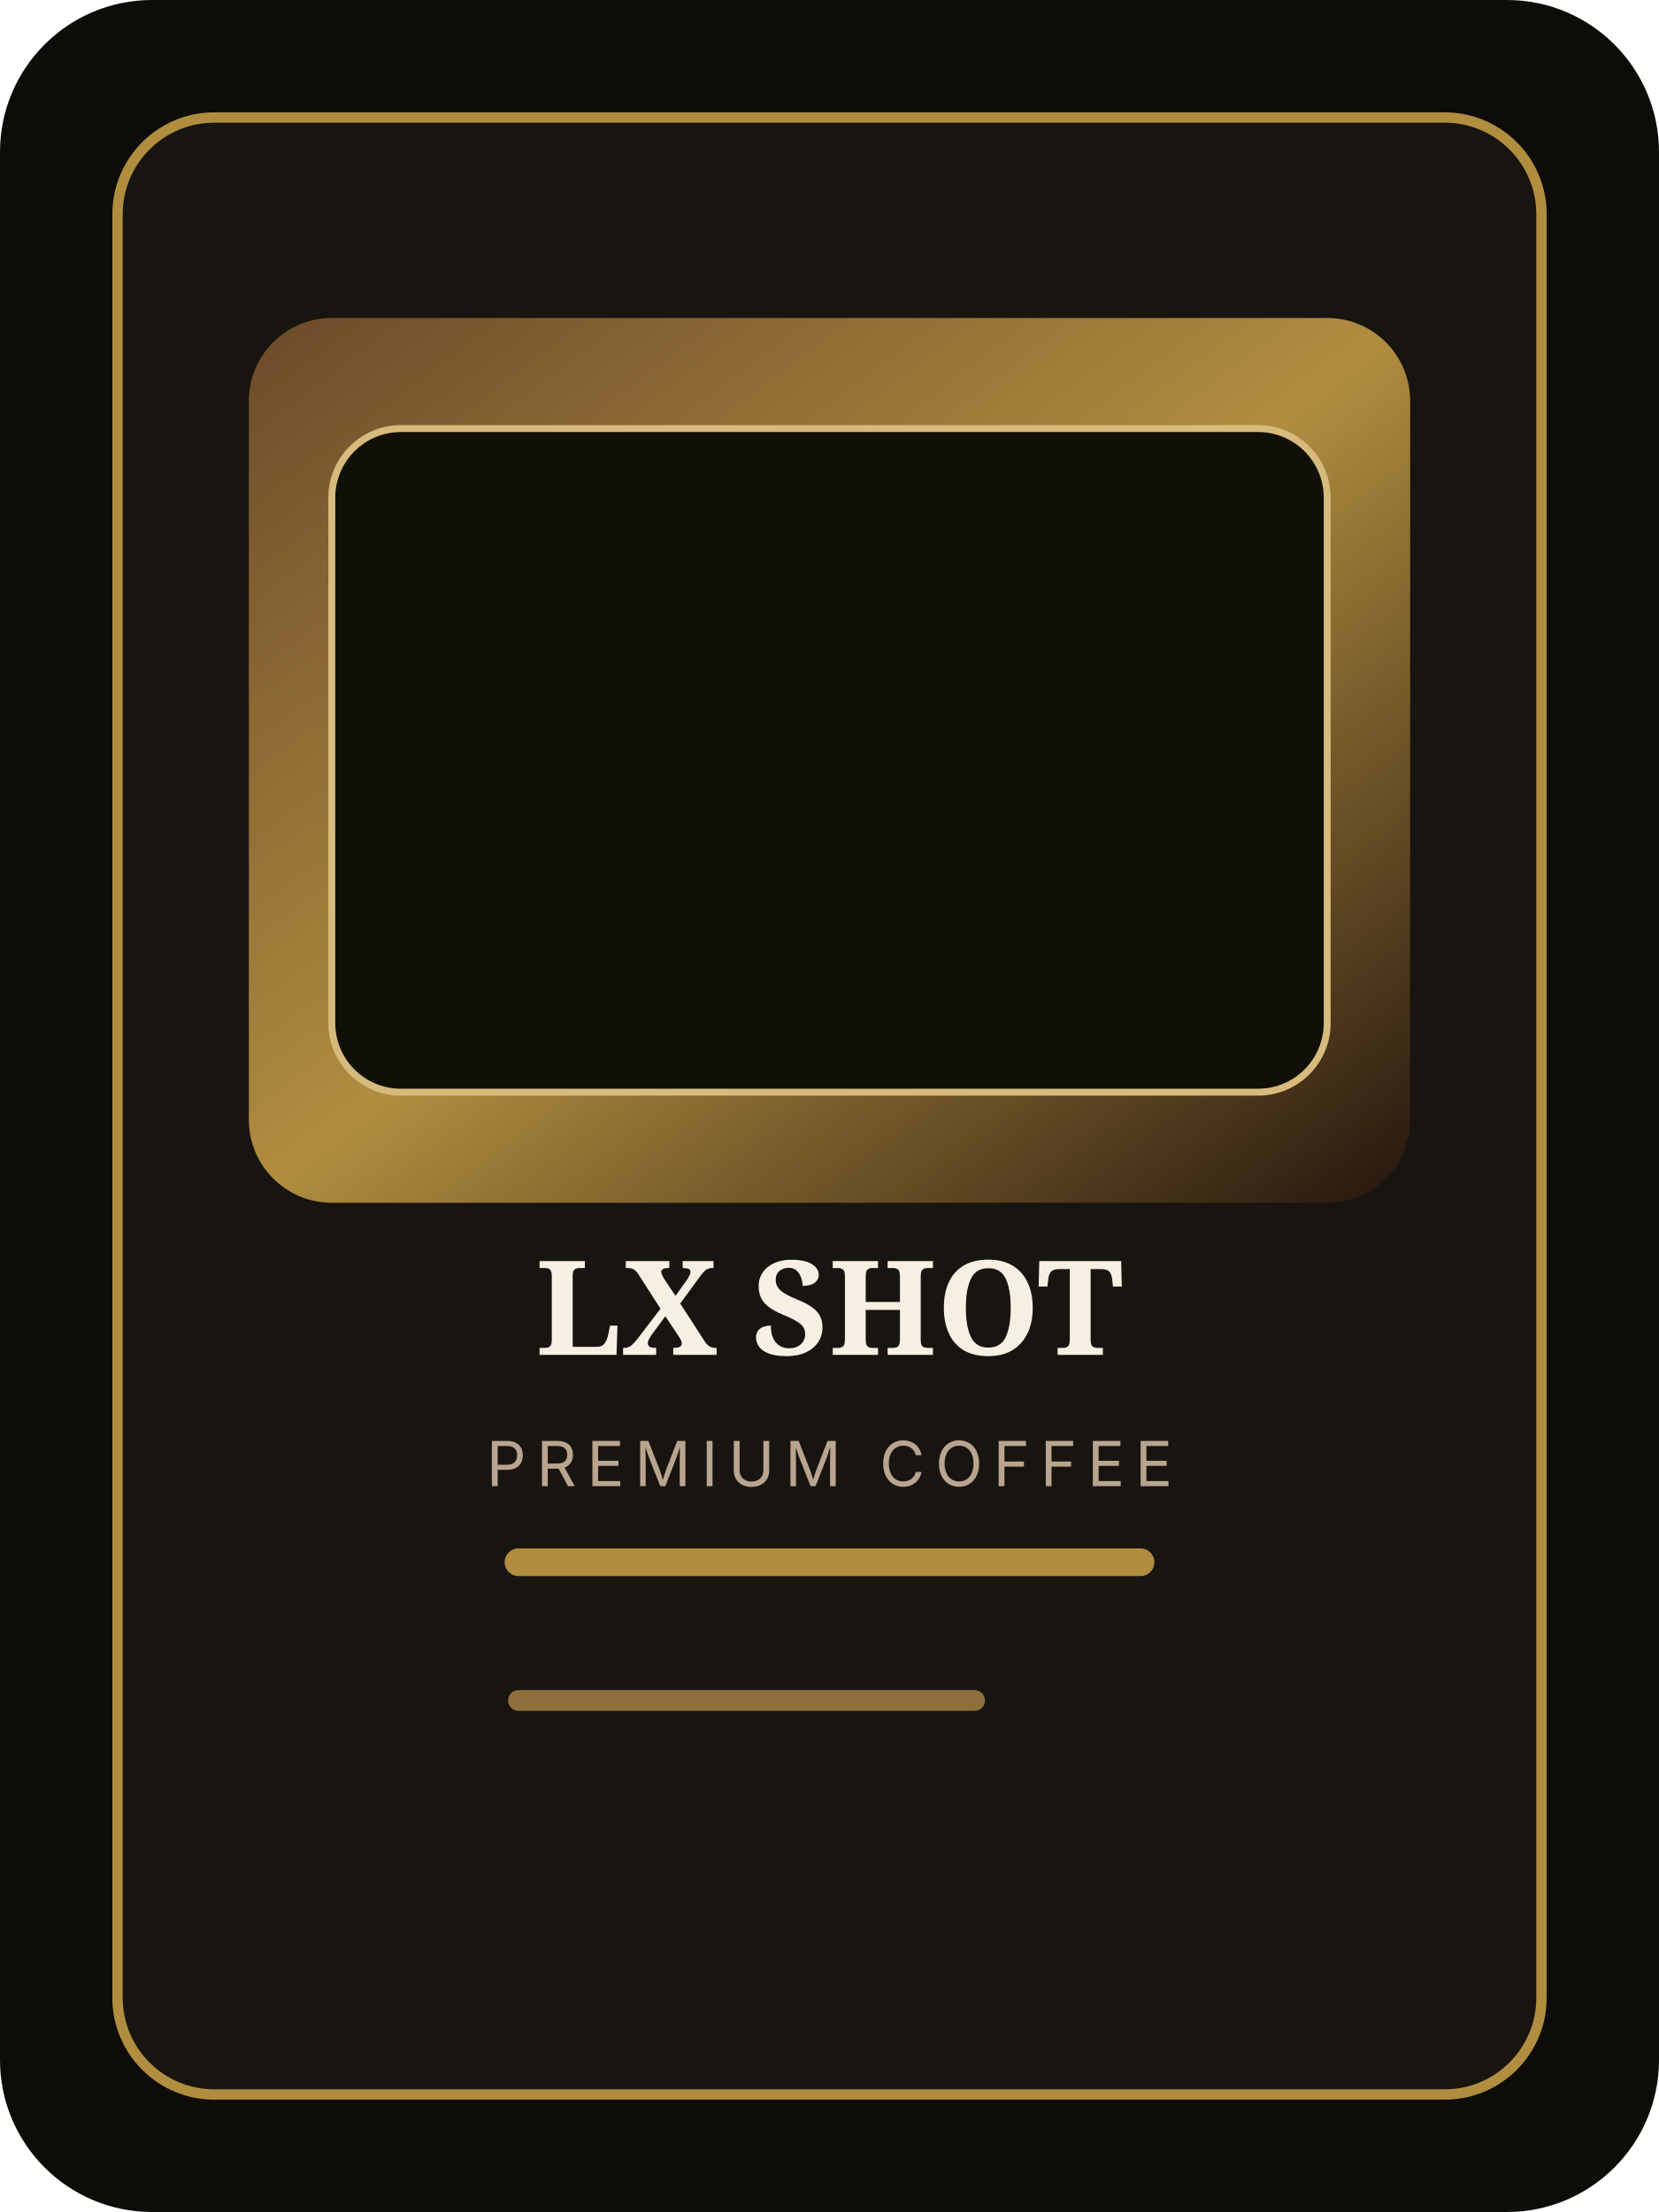
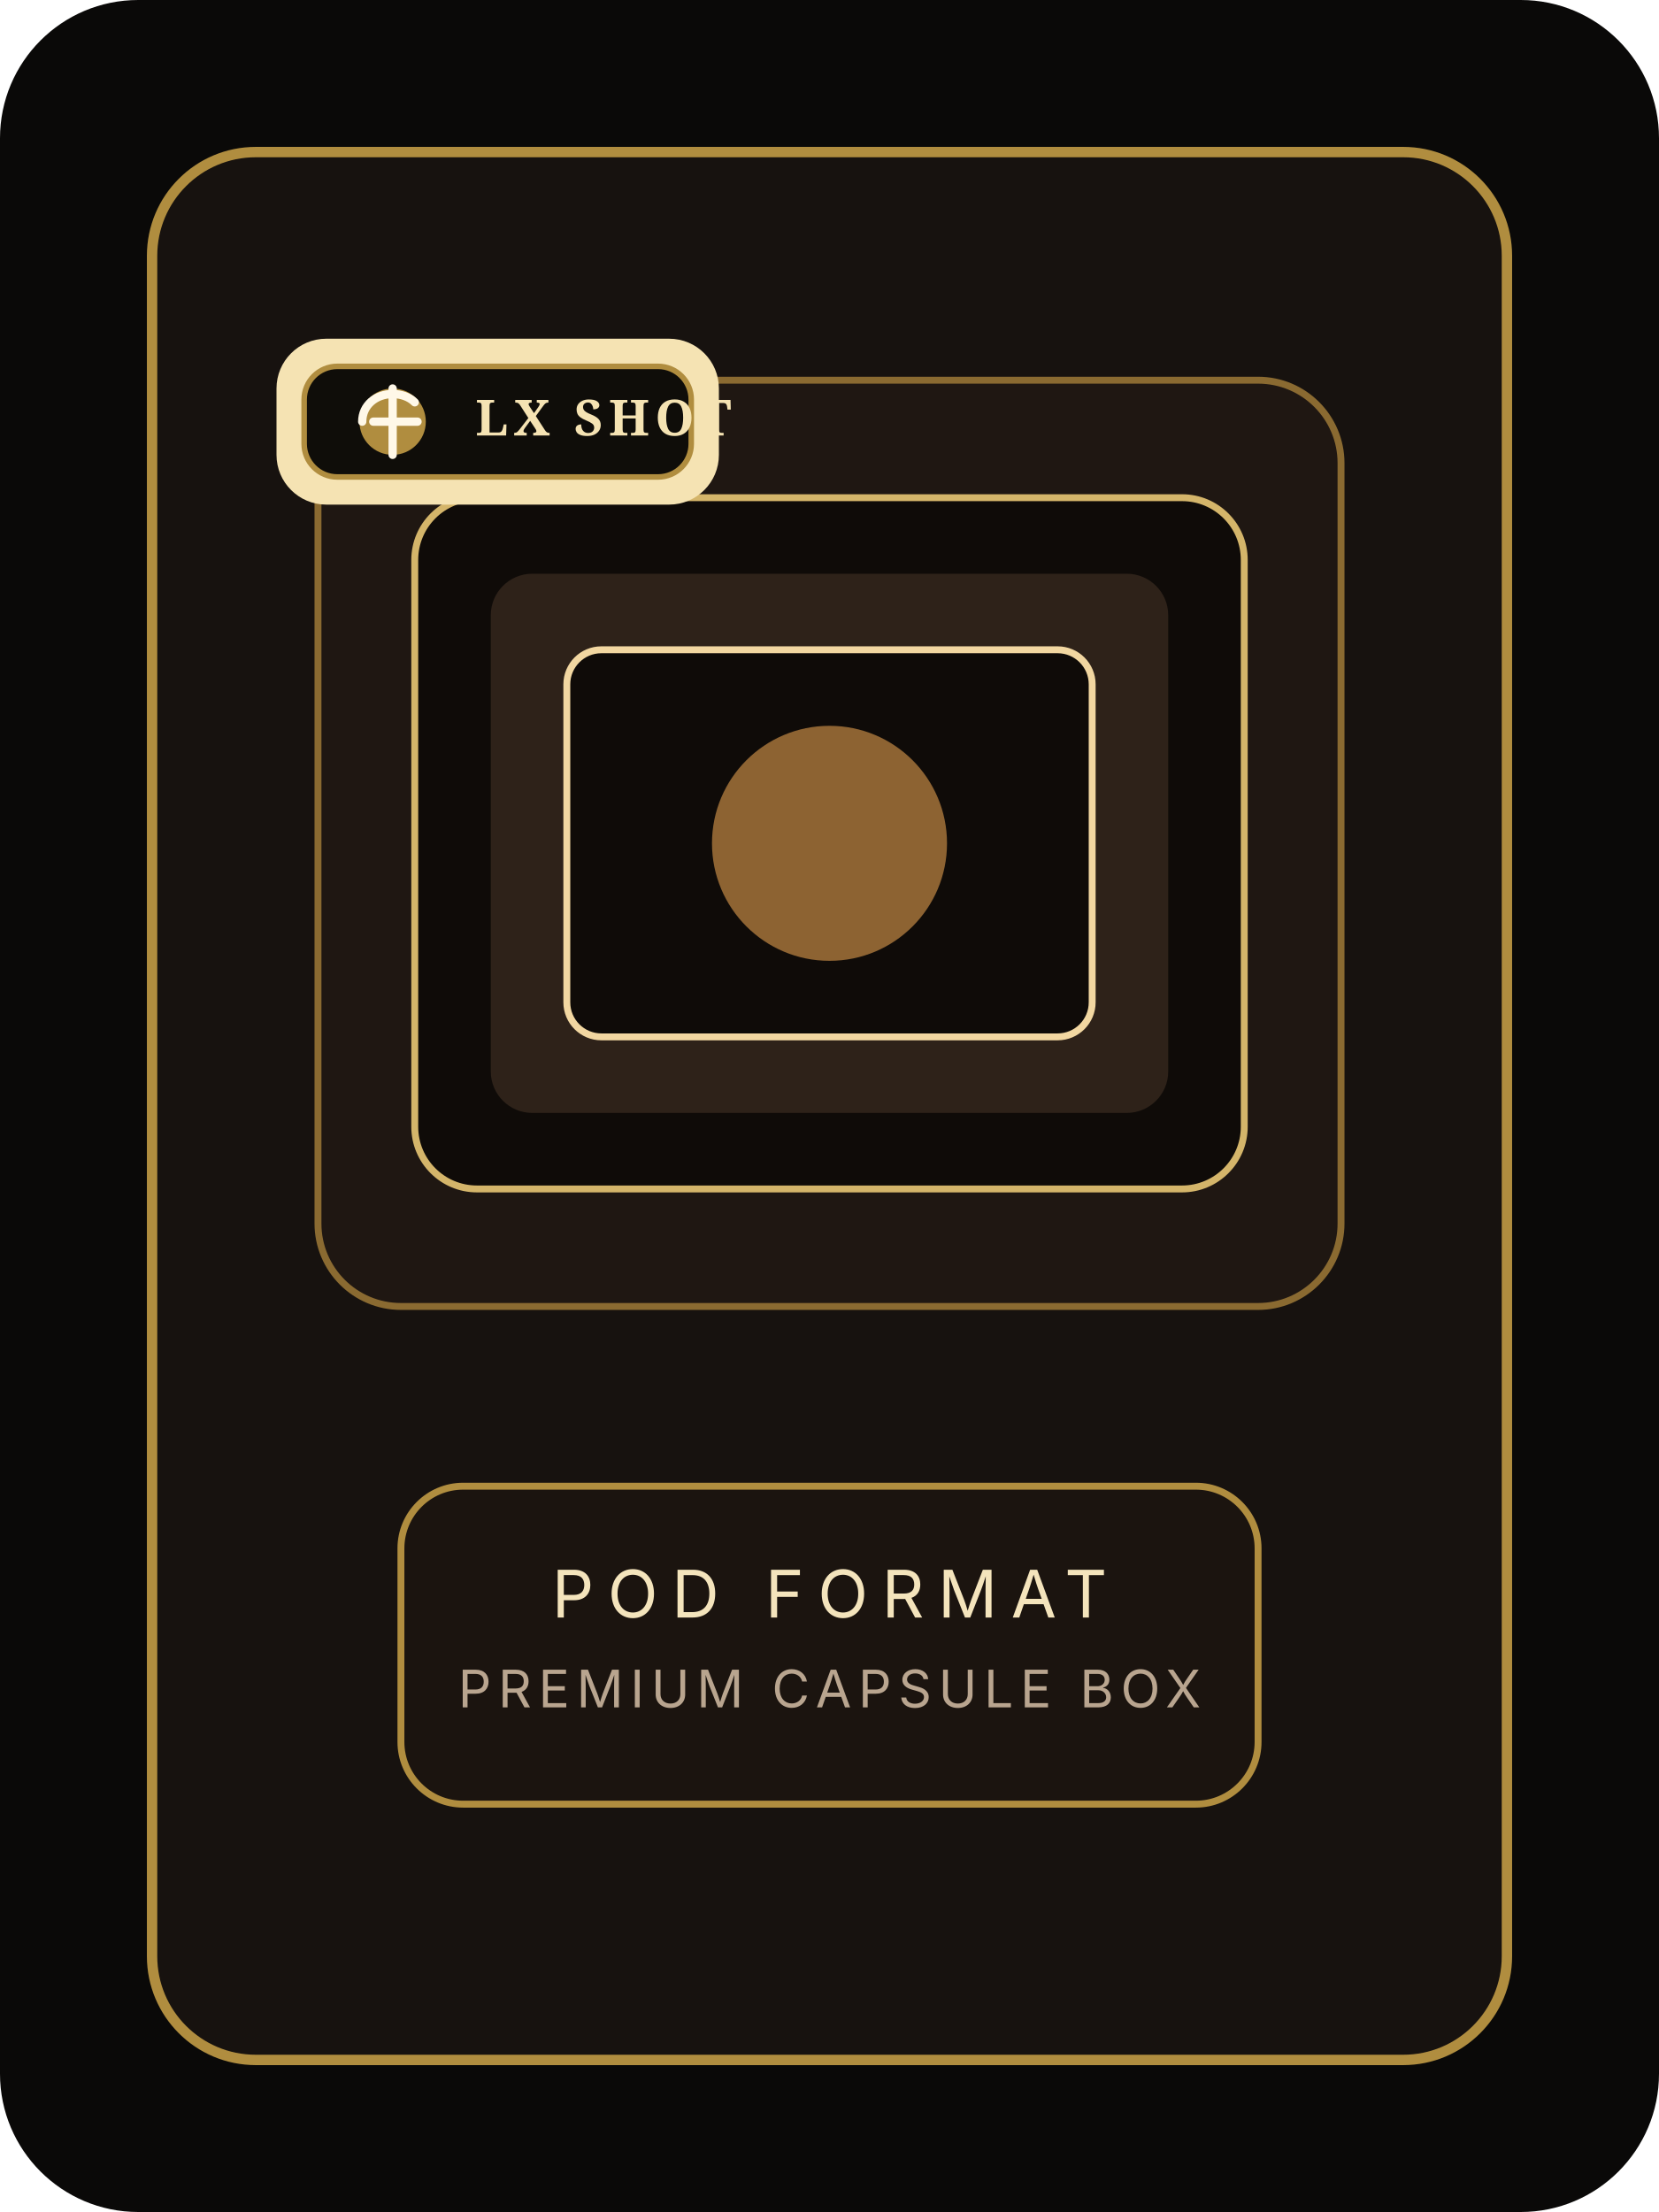
- <svg xmlns="http://www.w3.org/2000/svg" viewBox="0 0 480 640" role="img" aria-label="LX SHOT premium coffee packaging">
-   <rect width="480" height="640" rx="44" fill="#0e0c09" />
-   <rect x="34" y="34" width="412" height="572" rx="28" fill="#181410" stroke="#b08d3f" stroke-width="3" />
-   <rect x="72" y="92" width="336" height="256" rx="24" fill="url(#g)" />
-   <rect x="96" y="124" width="288" height="192" rx="20" fill="#111008" stroke="#d7bb7c" stroke-width="2" />
-   <path d="M150 452h180" stroke="#b08d3f" stroke-width="8" stroke-linecap="round" />
-   <path d="M150 492h132" stroke="#8d6f3c" stroke-width="6" stroke-linecap="round" />
-   <text x="240" y="392" text-anchor="middle" font-family="Georgia, serif" font-size="38" font-weight="700" fill="#f7efe2">LX SHOT</text>
-   <text x="240" y="430" text-anchor="middle" font-family="Inter, Arial, sans-serif" font-size="18" letter-spacing="3" fill="#b9a58f">PREMIUM COFFEE</text>
-   <defs>
-     <linearGradient id="g" x1="0" y1="0" x2="1" y2="1">
-       <stop offset="0%" stop-color="#6c4a2a" />
-       <stop offset="50%" stop-color="#b08d3f" />
-       <stop offset="100%" stop-color="#25160d" />
-     </linearGradient>
-   </defs>
+ <svg xmlns="http://www.w3.org/2000/svg" viewBox="0 0 480 640" role="img" aria-label="LX SHOT coffee pod box">
+   <rect width="480" height="640" rx="40" fill="#0a0908" />
+   <rect x="44" y="44" width="392" height="552" rx="30" fill="#17120f" stroke="#b08d3f" stroke-width="3" />
+   <rect x="92" y="110" width="296" height="268" rx="24" fill="#1f1712" stroke="#8a6a31" stroke-width="2" />
+   <rect x="120" y="144" width="240" height="200" rx="18" fill="#0f0b08" stroke="#d4b56a" stroke-width="2" />
+   <rect x="142" y="166" width="196" height="156" rx="12" fill="#2e2219" />
+   <rect x="164" y="188" width="152" height="112" rx="10" fill="#0f0b08" stroke="#f2d7a1" stroke-width="2" />
+   <circle cx="240" cy="244" r="34" fill="#8d6332" />
+   <rect x="116" y="430" width="248" height="92" rx="18" fill="#1b140f" stroke="#b08d3f" stroke-width="2" />
+   <text x="240" y="468" text-anchor="middle" font-family="Inter, Arial, sans-serif" font-size="19" letter-spacing="4" fill="#f4e4bc">POD FORMAT</text>
+   <text x="240" y="494" text-anchor="middle" font-family="Inter, Arial, sans-serif" font-size="15" letter-spacing="2" fill="#b9a58f">PREMIUM CAPSULE BOX</text>
+   <g transform="translate(80 98) scale(0.8)">
+     <rect x="0" y="0" width="160" height="60" rx="18" fill="#f5e3b3" />
+     <rect x="10" y="10" width="140" height="40" rx="12" fill="#0f0d09" stroke="#b08d3f" stroke-width="2" />
+     <circle cx="42" cy="30" r="12" fill="#b08d3f" />
+     <path d="M31 30c0-6 5-10 11-10 3 0 6 1 8 3" stroke="#fff8e8" stroke-width="3" fill="none" stroke-linecap="round" />
+     <path d="M35 30h16" stroke="#fff8e8" stroke-width="3" stroke-linecap="round" />
+     <path d="M42 18v24" stroke="#fff8e8" stroke-width="3" stroke-linecap="round" />
+     <text x="72" y="35" font-family="Georgia, serif" font-size="18" font-weight="700" letter-spacing="2" fill="#f5e3b3">LX SHOT</text>
+   </g>
</svg>
